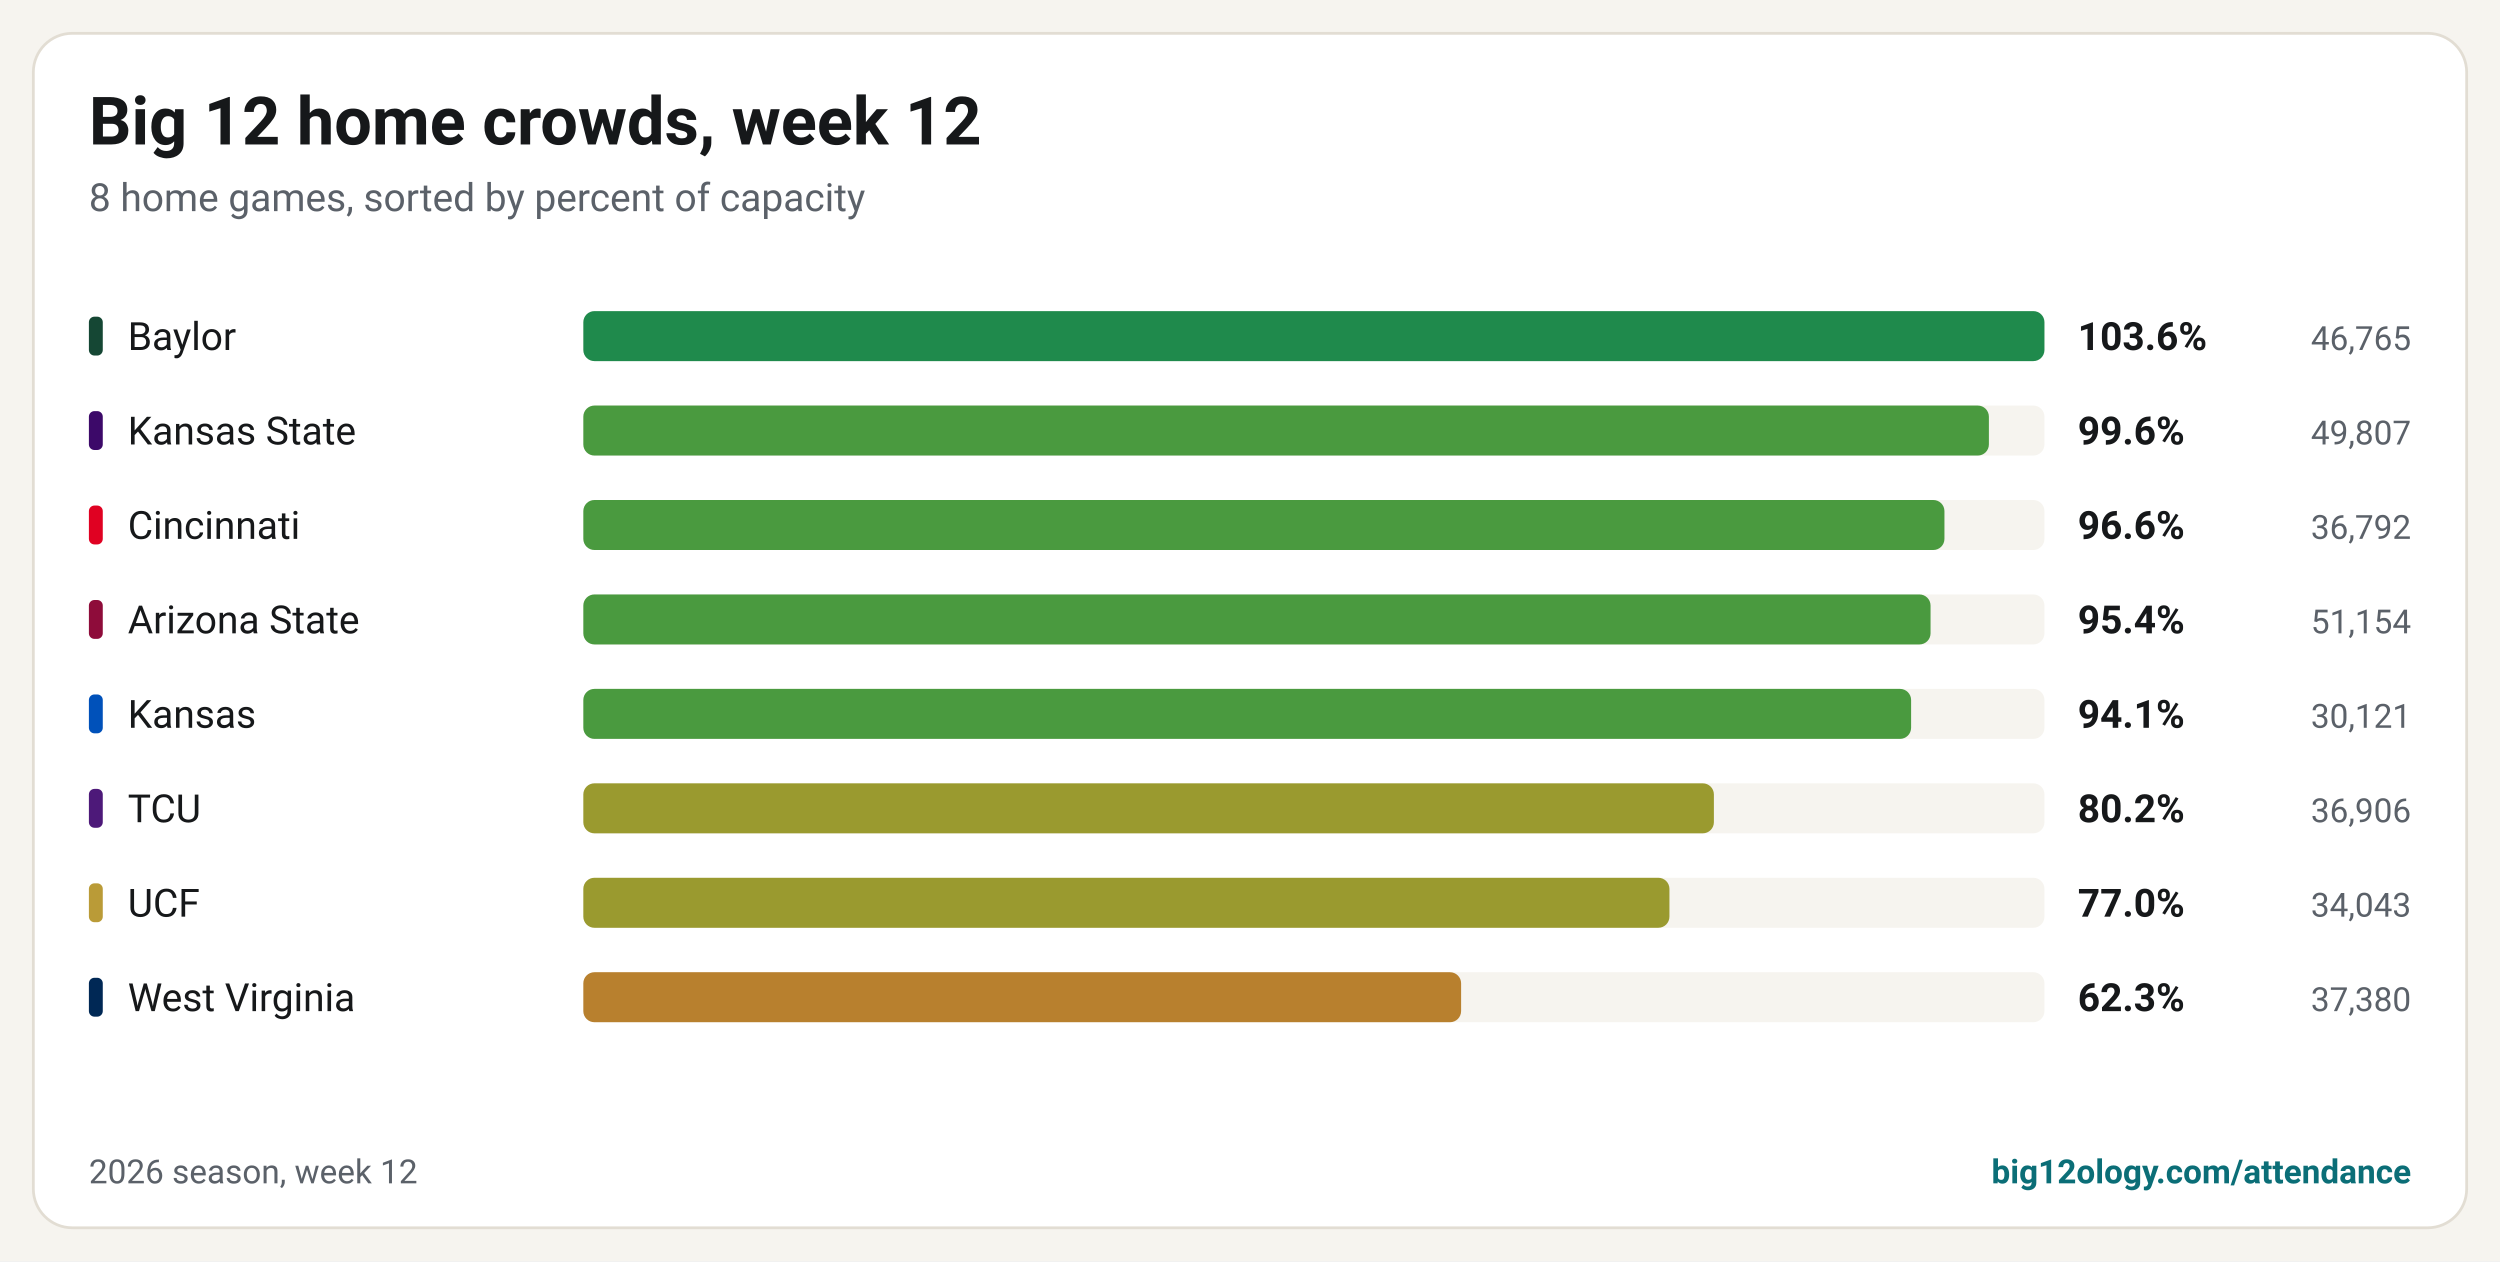
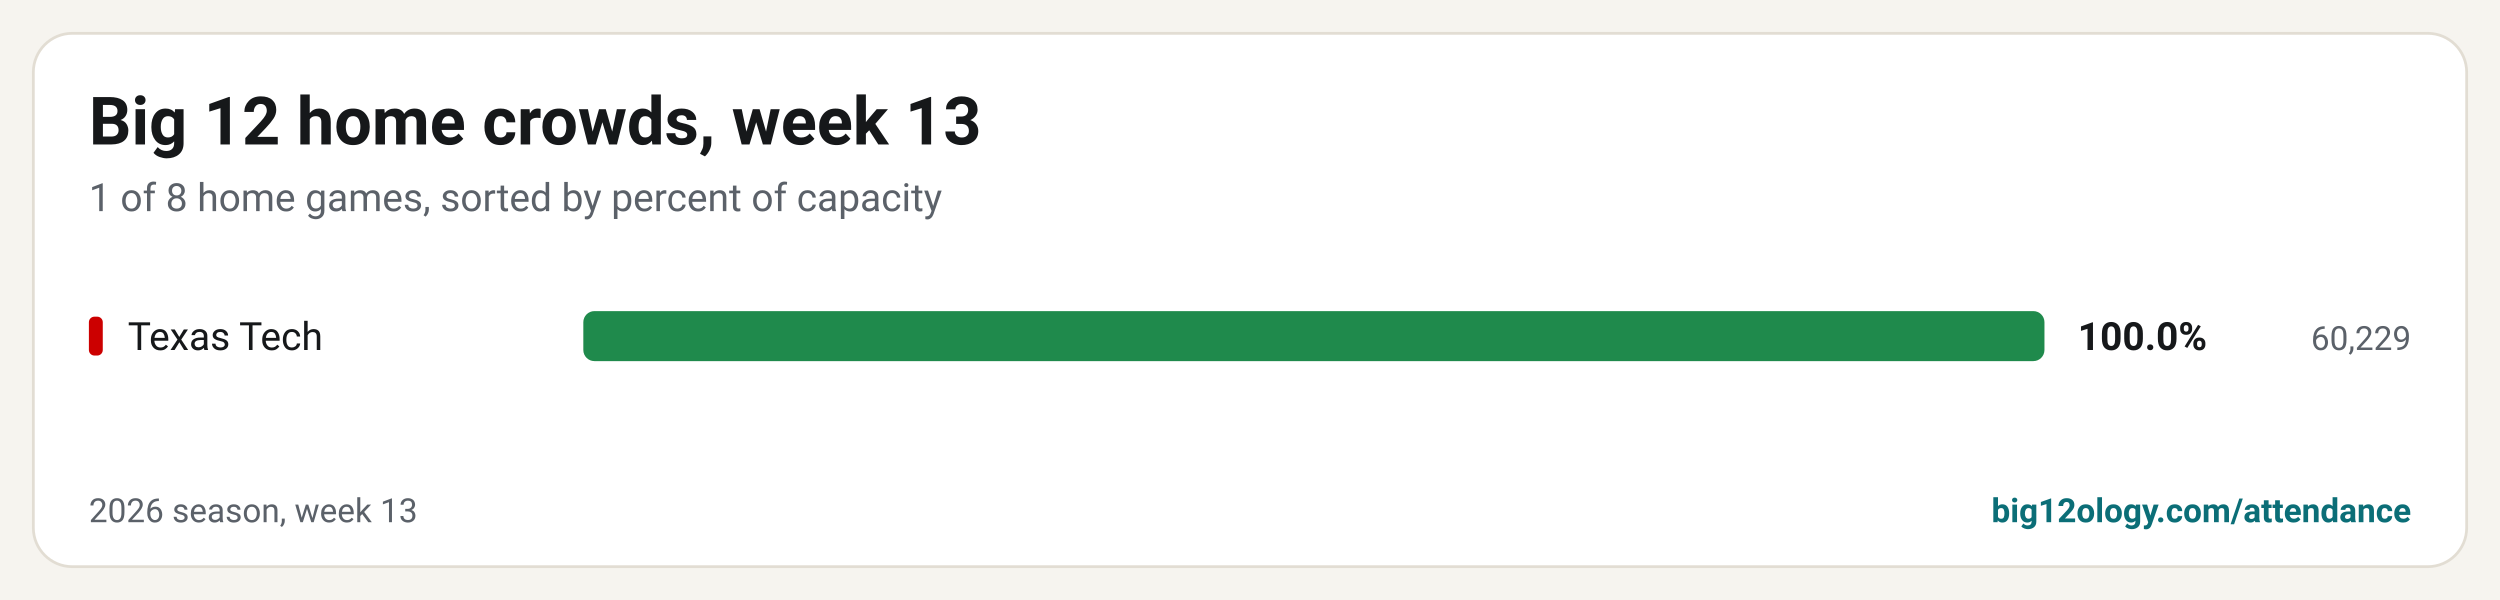
- <svg xmlns="http://www.w3.org/2000/svg" width="900" height="454" viewBox="0 0 900 454" role="img" aria-label="Big 12 home crowds, week 12. 8 home games, sorted by percent of capacity">
-   <rect width="900" height="454" fill="#f6f4ef" />
-   <rect x="12" y="12" width="876" height="430" rx="14" fill="#ffffff" stroke="#e2ddd3" />
-   <text x="32" y="52" font-family="-apple-system, BlinkMacSystemFont, 'Segoe UI', Roboto, Helvetica, Arial, sans-serif" font-size="24" font-weight="700" fill="#16181A">Big 12 home crowds, week 12</text>
-   <text x="32" y="76" font-family="-apple-system, BlinkMacSystemFont, 'Segoe UI', Roboto, Helvetica, Arial, sans-serif" font-size="14" fill="#5b6169">8 home games, sorted by percent of capacity</text>
-   <rect x="32" y="114" width="5" height="14" rx="2" fill="#154734" />
-   <text x="46" y="126" font-family="-apple-system, BlinkMacSystemFont, 'Segoe UI', Roboto, Helvetica, Arial, sans-serif" font-size="14" fill="#16181A">Baylor</text>
+ <svg xmlns="http://www.w3.org/2000/svg" width="900" height="216" viewBox="0 0 900 216" role="img" aria-label="Big 12 home crowds, week 13. 1 of 8 home games, sorted by percent of capacity">
+   <rect width="900" height="216" fill="#f6f4ef" />
+   <rect x="12" y="12" width="876" height="192" rx="14" fill="#ffffff" stroke="#e2ddd3" />
+   <text x="32" y="52" font-family="-apple-system, BlinkMacSystemFont, 'Segoe UI', Roboto, Helvetica, Arial, sans-serif" font-size="24" font-weight="700" fill="#16181A">Big 12 home crowds, week 13</text>
+   <text x="32" y="76" font-family="-apple-system, BlinkMacSystemFont, 'Segoe UI', Roboto, Helvetica, Arial, sans-serif" font-size="14" fill="#5b6169">1 of 8 home games, sorted by percent of capacity</text>
+   <rect x="32" y="114" width="5" height="14" rx="2" fill="#cc0000" />
+   <text x="46" y="126" font-family="-apple-system, BlinkMacSystemFont, 'Segoe UI', Roboto, Helvetica, Arial, sans-serif" font-size="14" fill="#16181A">Texas Tech</text>
  <rect x="210" y="112" width="526" height="18" rx="4" fill="#f6f4ef" />
  <rect x="210" y="112" width="526" height="18" rx="4" fill="#1f8a4c" />
-   <text x="748" y="126" font-family="-apple-system, BlinkMacSystemFont, 'Segoe UI', Roboto, Helvetica, Arial, sans-serif" font-size="14" font-weight="700" fill="#16181A">103.6%</text>
-   <text x="868" y="126" font-family="-apple-system, BlinkMacSystemFont, 'Segoe UI', Roboto, Helvetica, Arial, sans-serif" font-size="12" fill="#5b6169" text-anchor="end">46,765</text>
-   <rect x="32" y="148" width="5" height="14" rx="2" fill="#3c0969" />
-   <text x="46" y="160" font-family="-apple-system, BlinkMacSystemFont, 'Segoe UI', Roboto, Helvetica, Arial, sans-serif" font-size="14" fill="#16181A">Kansas State</text>
-   <rect x="210" y="146" width="526" height="18" rx="4" fill="#f6f4ef" />
-   <rect x="210" y="146" width="506" height="18" rx="4" fill="#4a9a3f" />
-   <text x="748" y="160" font-family="-apple-system, BlinkMacSystemFont, 'Segoe UI', Roboto, Helvetica, Arial, sans-serif" font-size="14" font-weight="700" fill="#16181A">99.6%</text>
-   <text x="868" y="160" font-family="-apple-system, BlinkMacSystemFont, 'Segoe UI', Roboto, Helvetica, Arial, sans-serif" font-size="12" fill="#5b6169" text-anchor="end">49,807</text>
-   <rect x="32" y="182" width="5" height="14" rx="2" fill="#e00122" />
-   <text x="46" y="194" font-family="-apple-system, BlinkMacSystemFont, 'Segoe UI', Roboto, Helvetica, Arial, sans-serif" font-size="14" fill="#16181A">Cincinnati</text>
-   <rect x="210" y="180" width="526" height="18" rx="4" fill="#f6f4ef" />
-   <rect x="210" y="180" width="490" height="18" rx="4" fill="#4a9a3f" />
-   <text x="748" y="194" font-family="-apple-system, BlinkMacSystemFont, 'Segoe UI', Roboto, Helvetica, Arial, sans-serif" font-size="14" font-weight="700" fill="#16181A">96.6%</text>
-   <text x="868" y="194" font-family="-apple-system, BlinkMacSystemFont, 'Segoe UI', Roboto, Helvetica, Arial, sans-serif" font-size="12" fill="#5b6169" text-anchor="end">36,792</text>
-   <rect x="32" y="216" width="5" height="14" rx="2" fill="#8e0c3a" />
-   <text x="46" y="228" font-family="-apple-system, BlinkMacSystemFont, 'Segoe UI', Roboto, Helvetica, Arial, sans-serif" font-size="14" fill="#16181A">Arizona State</text>
-   <rect x="210" y="214" width="526" height="18" rx="4" fill="#f6f4ef" />
-   <rect x="210" y="214" width="485" height="18" rx="4" fill="#4a9a3f" />
-   <text x="748" y="228" font-family="-apple-system, BlinkMacSystemFont, 'Segoe UI', Roboto, Helvetica, Arial, sans-serif" font-size="14" font-weight="700" fill="#16181A">95.4%</text>
-   <text x="868" y="228" font-family="-apple-system, BlinkMacSystemFont, 'Segoe UI', Roboto, Helvetica, Arial, sans-serif" font-size="12" fill="#5b6169" text-anchor="end">51,154</text>
-   <rect x="32" y="250" width="5" height="14" rx="2" fill="#0051ba" />
-   <text x="46" y="262" font-family="-apple-system, BlinkMacSystemFont, 'Segoe UI', Roboto, Helvetica, Arial, sans-serif" font-size="14" fill="#16181A">Kansas</text>
-   <rect x="210" y="248" width="526" height="18" rx="4" fill="#f6f4ef" />
-   <rect x="210" y="248" width="478" height="18" rx="4" fill="#4a9a3f" />
-   <text x="748" y="262" font-family="-apple-system, BlinkMacSystemFont, 'Segoe UI', Roboto, Helvetica, Arial, sans-serif" font-size="14" font-weight="700" fill="#16181A">94.1%</text>
-   <text x="868" y="262" font-family="-apple-system, BlinkMacSystemFont, 'Segoe UI', Roboto, Helvetica, Arial, sans-serif" font-size="12" fill="#5b6169" text-anchor="end">30,121</text>
-   <rect x="32" y="284" width="5" height="14" rx="2" fill="#4d1979" />
-   <text x="46" y="296" font-family="-apple-system, BlinkMacSystemFont, 'Segoe UI', Roboto, Helvetica, Arial, sans-serif" font-size="14" fill="#16181A">TCU</text>
-   <rect x="210" y="282" width="526" height="18" rx="4" fill="#f6f4ef" />
-   <rect x="210" y="282" width="407" height="18" rx="4" fill="#9a9a2f" />
-   <text x="748" y="296" font-family="-apple-system, BlinkMacSystemFont, 'Segoe UI', Roboto, Helvetica, Arial, sans-serif" font-size="14" font-weight="700" fill="#16181A">80.2%</text>
-   <text x="868" y="296" font-family="-apple-system, BlinkMacSystemFont, 'Segoe UI', Roboto, Helvetica, Arial, sans-serif" font-size="12" fill="#5b6169" text-anchor="end">36,906</text>
-   <rect x="32" y="318" width="5" height="14" rx="2" fill="#ba9b37" />
-   <text x="46" y="330" font-family="-apple-system, BlinkMacSystemFont, 'Segoe UI', Roboto, Helvetica, Arial, sans-serif" font-size="14" fill="#16181A">UCF</text>
-   <rect x="210" y="316" width="526" height="18" rx="4" fill="#f6f4ef" />
-   <rect x="210" y="316" width="391" height="18" rx="4" fill="#9a9a2f" />
-   <text x="748" y="330" font-family="-apple-system, BlinkMacSystemFont, 'Segoe UI', Roboto, Helvetica, Arial, sans-serif" font-size="14" font-weight="700" fill="#16181A">77.0%</text>
-   <text x="868" y="330" font-family="-apple-system, BlinkMacSystemFont, 'Segoe UI', Roboto, Helvetica, Arial, sans-serif" font-size="12" fill="#5b6169" text-anchor="end">34,043</text>
-   <rect x="32" y="352" width="5" height="14" rx="2" fill="#002855" />
-   <text x="46" y="364" font-family="-apple-system, BlinkMacSystemFont, 'Segoe UI', Roboto, Helvetica, Arial, sans-serif" font-size="14" fill="#16181A">West Virginia</text>
-   <rect x="210" y="350" width="526" height="18" rx="4" fill="#f6f4ef" />
-   <rect x="210" y="350" width="316" height="18" rx="4" fill="#b8802e" />
-   <text x="748" y="364" font-family="-apple-system, BlinkMacSystemFont, 'Segoe UI', Roboto, Helvetica, Arial, sans-serif" font-size="14" font-weight="700" fill="#16181A">62.3%</text>
-   <text x="868" y="364" font-family="-apple-system, BlinkMacSystemFont, 'Segoe UI', Roboto, Helvetica, Arial, sans-serif" font-size="12" fill="#5b6169" text-anchor="end">37,380</text>
-   <text x="32" y="426" font-family="-apple-system, BlinkMacSystemFont, 'Segoe UI', Roboto, Helvetica, Arial, sans-serif" font-size="12" fill="#5b6169">2026 season, week 12</text>
-   <text x="868" y="426" font-family="-apple-system, BlinkMacSystemFont, 'Segoe UI', Roboto, Helvetica, Arial, sans-serif" font-size="12" fill="#0B6E77" text-anchor="end" font-weight="600">big12ology.com/attendance</text>
+   <text x="748" y="126" font-family="-apple-system, BlinkMacSystemFont, 'Segoe UI', Roboto, Helvetica, Arial, sans-serif" font-size="14" font-weight="700" fill="#16181A">100.0%</text>
+   <text x="868" y="126" font-family="-apple-system, BlinkMacSystemFont, 'Segoe UI', Roboto, Helvetica, Arial, sans-serif" font-size="12" fill="#5b6169" text-anchor="end">60,229</text>
+   <text x="32" y="188" font-family="-apple-system, BlinkMacSystemFont, 'Segoe UI', Roboto, Helvetica, Arial, sans-serif" font-size="12" fill="#5b6169">2026 season, week 13</text>
+   <text x="868" y="188" font-family="-apple-system, BlinkMacSystemFont, 'Segoe UI', Roboto, Helvetica, Arial, sans-serif" font-size="12" fill="#0B6E77" text-anchor="end" font-weight="600">big12ology.com/attendance</text>
</svg>
